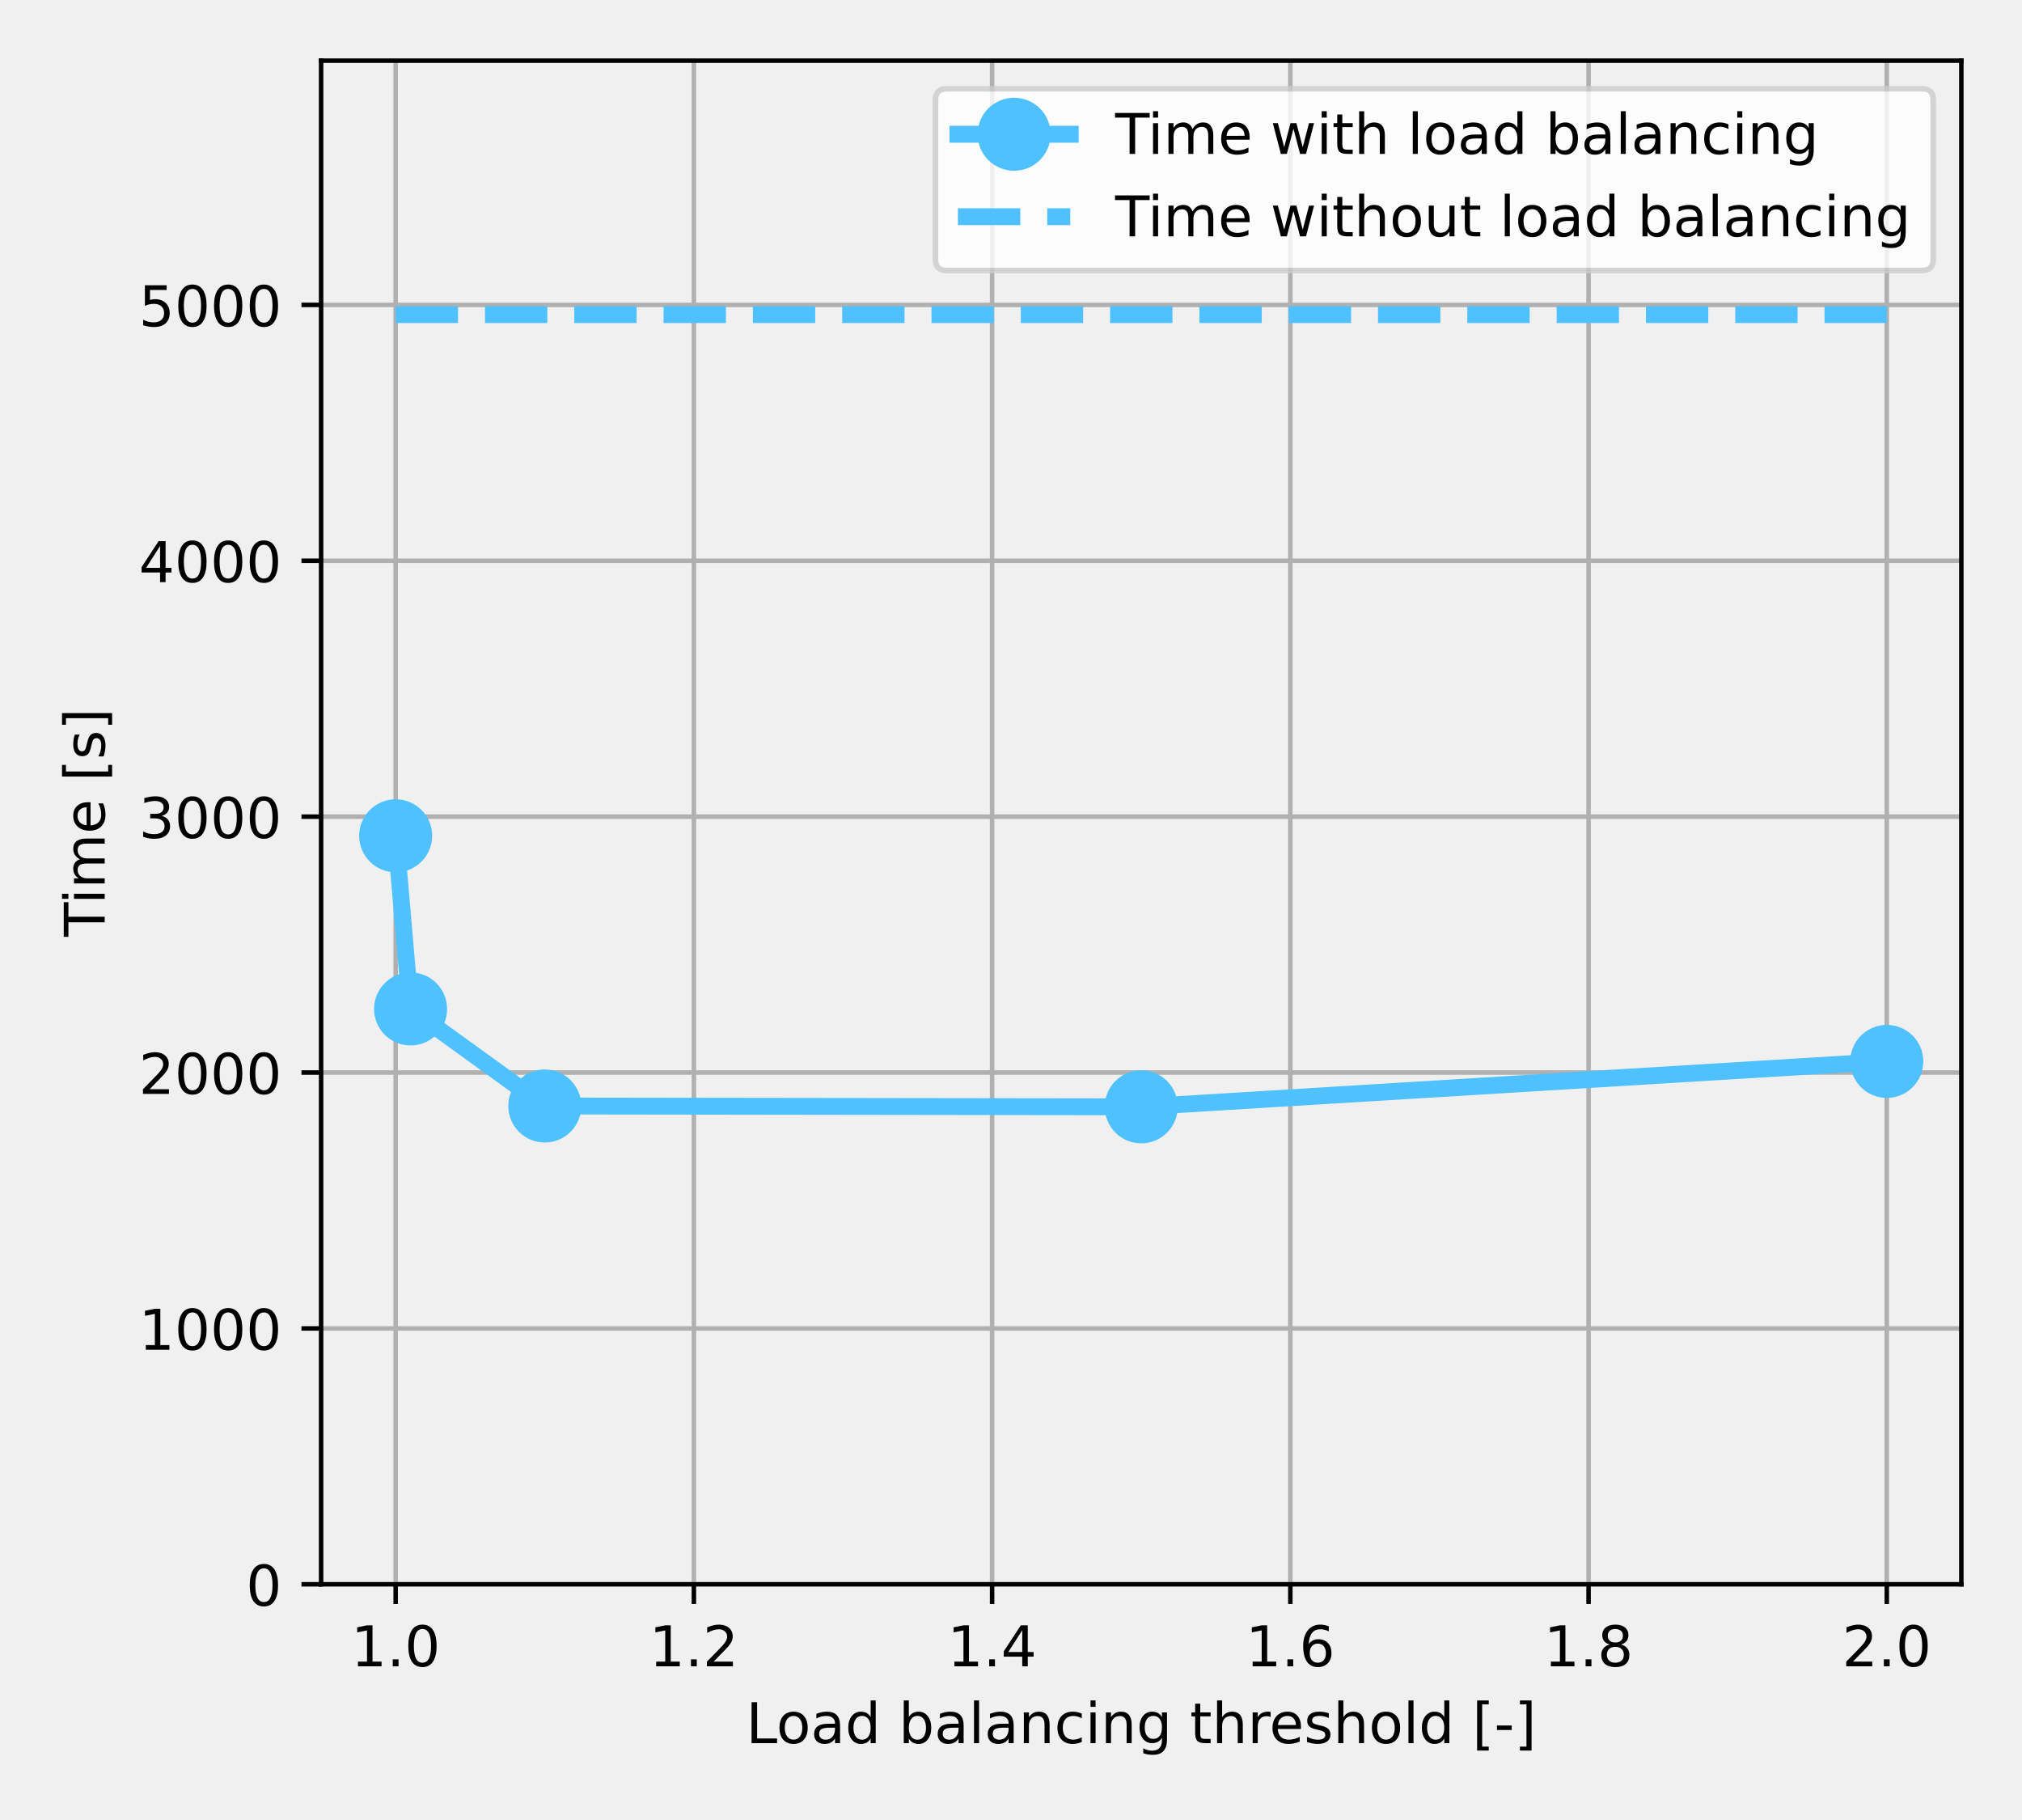
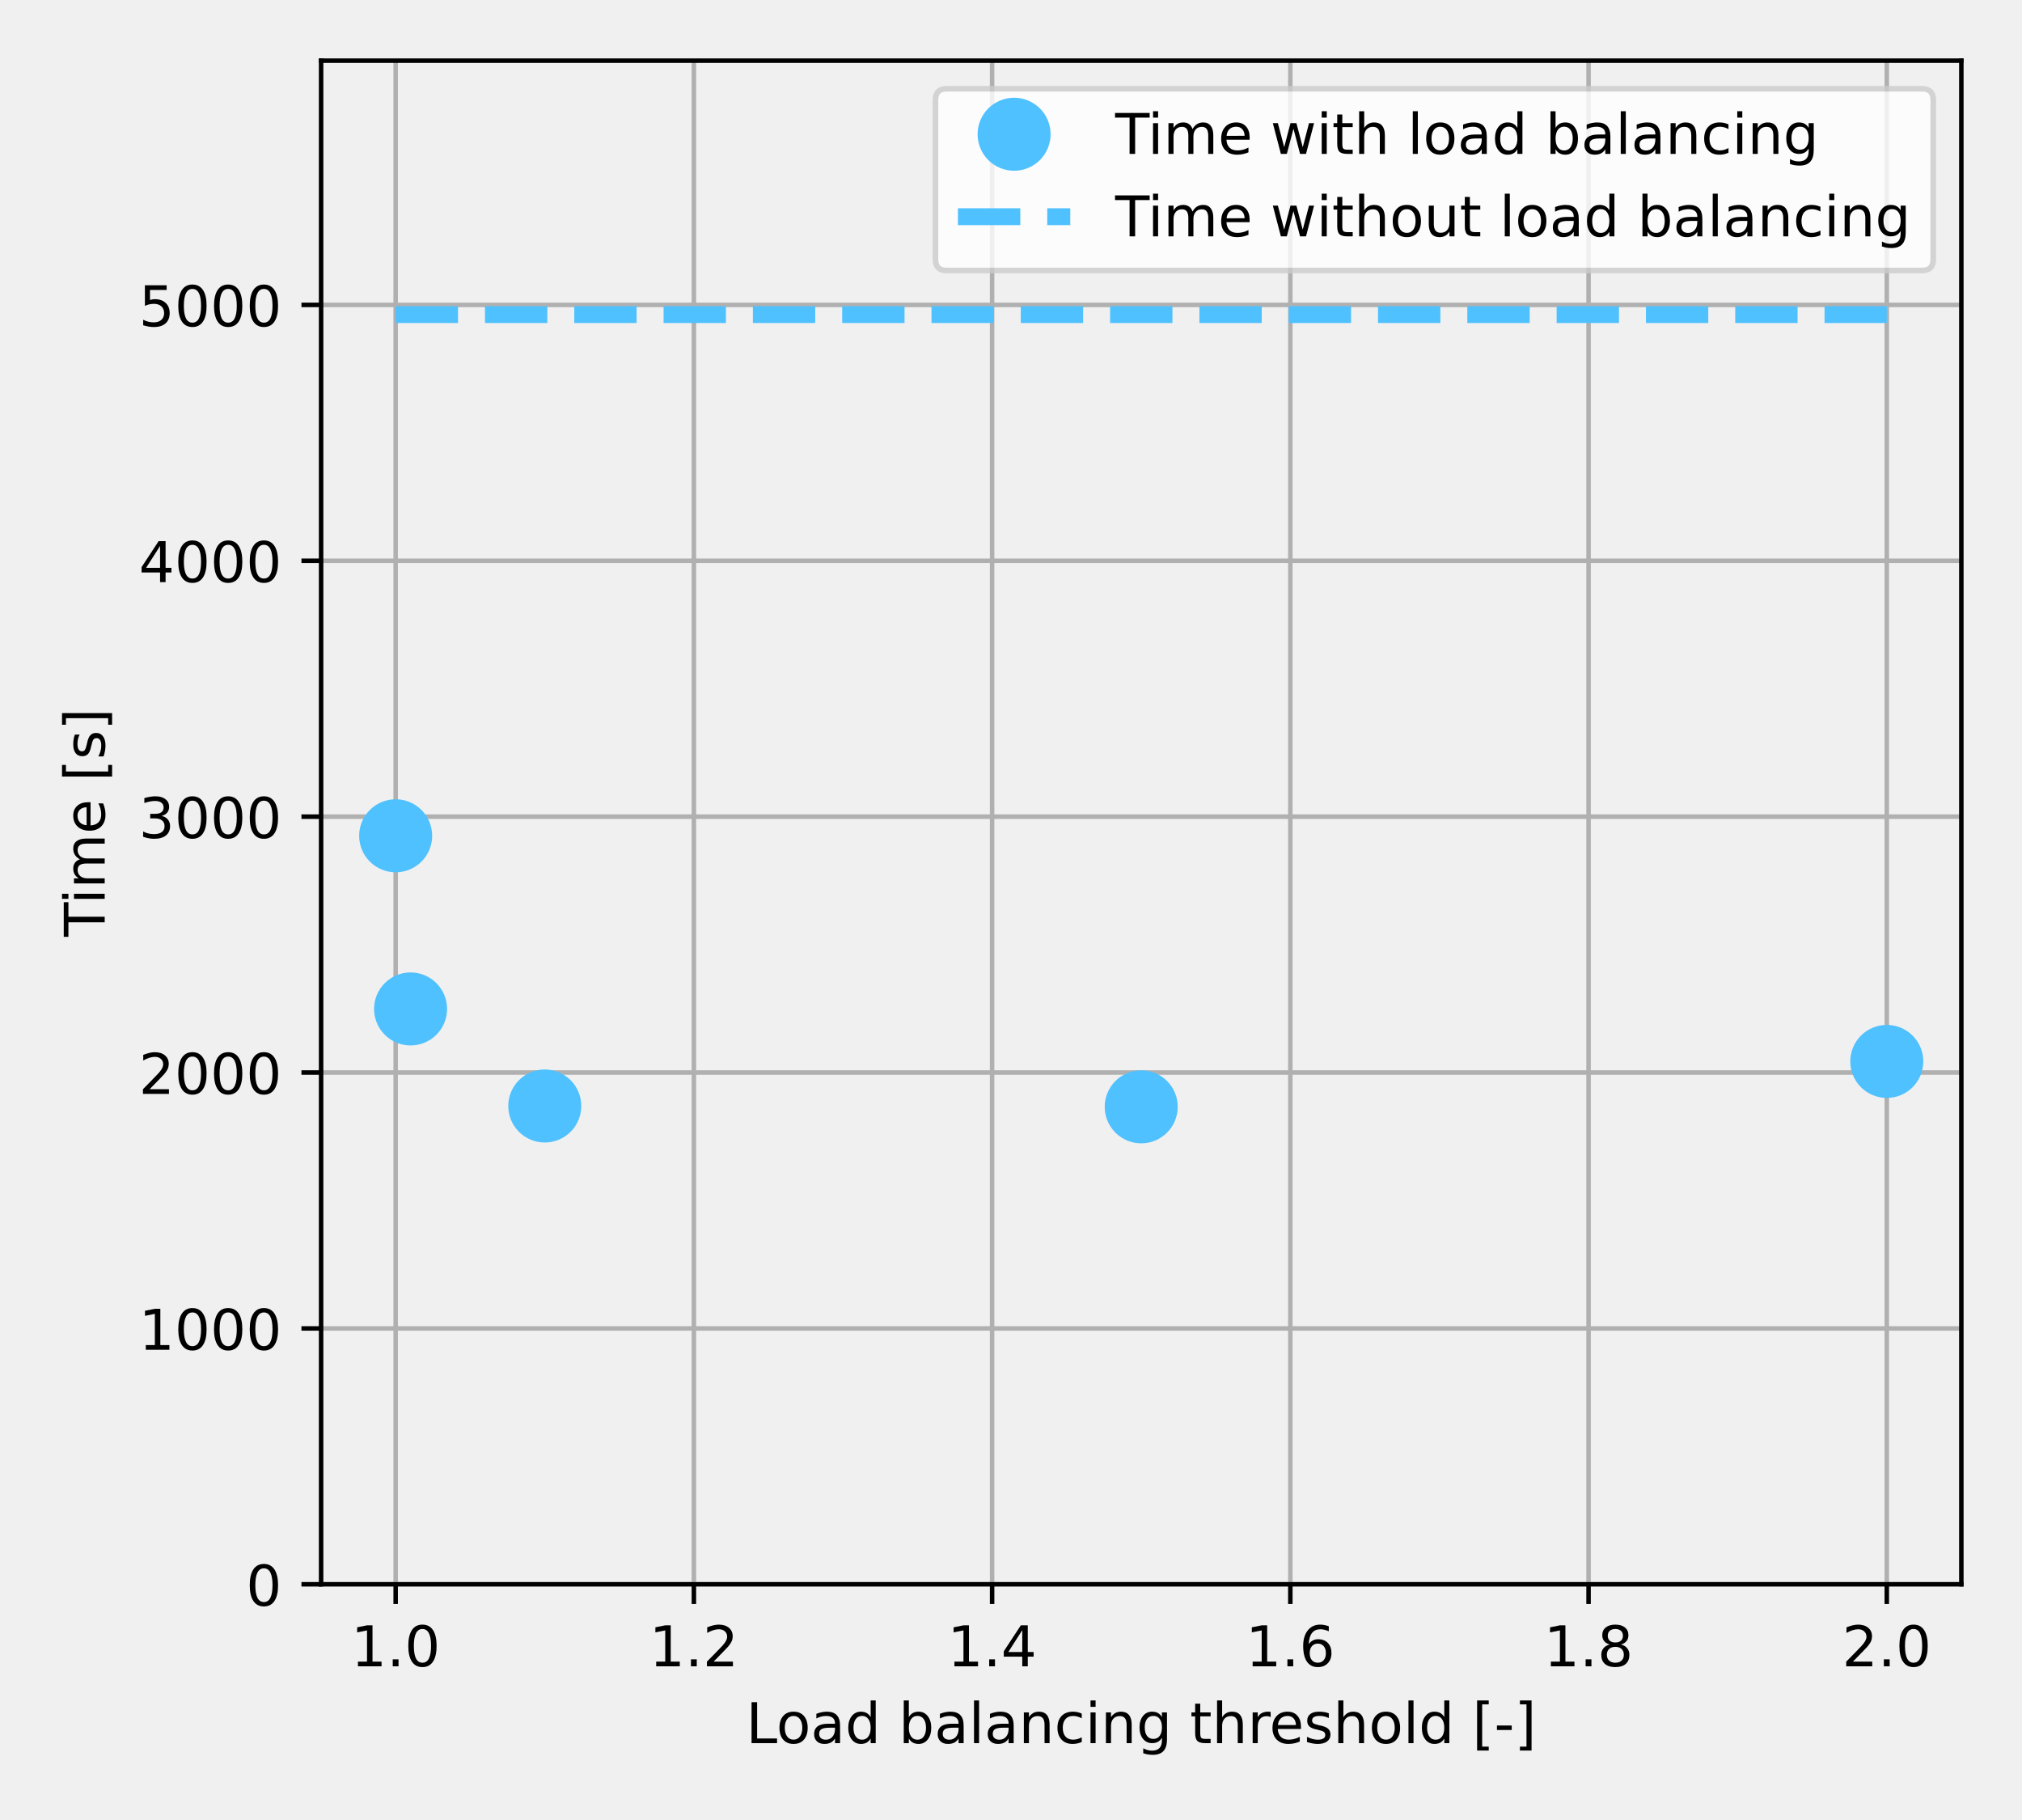
<svg xmlns="http://www.w3.org/2000/svg" xmlns:xlink="http://www.w3.org/1999/xlink" width="360pt" height="324pt" viewBox="0 0 360 324" version="1.1">
  <defs>
    <style type="text/css">*{stroke-linejoin: round; stroke-linecap: butt}</style>
  </defs>
  <g id="figure_1">
    <g id="patch_1">
      <path d="M 0 324  L 360 324  L 360 0  L 0 0  L 0 324  z " style="fill: none" />
    </g>
    <g id="axes_1">
      <g id="patch_2">
        <path d="M 57.17 282.04  L 349.2 282.04  L 349.2 10.8  L 57.17 10.8  L 57.17 282.04  z " style="fill: none" />
      </g>
      <g id="matplotlib.axis_1">
        <g id="xtick_1">
          <g id="line2d_1">
-             <path d="M 70.444 282.04  L 70.444 10.8  " clip-path="url(#p9d1192b0b4)" style="fill: none; stroke: #b0b0b0; stroke-width: 0.8; stroke-linecap: square" />
+             <path d="M 70.444 282.04  L 70.444 10.8  " clip-path="url(#pb255dc37ed)" style="fill: none; stroke: #b0b0b0; stroke-width: 0.8; stroke-linecap: square" />
          </g>
          <g id="line2d_2">
            <defs>
-               <path id="m888e5137b2" d="M 0 0  L 0 3.5  " style="stroke: #000000; stroke-width: 0.8" />
-             </defs>
-             <g>
-               <use xlink:href="#m888e5137b2" x="70.444" y="282.04" style="stroke: #000000; stroke-width: 0.8" />
+               <path id="m4455c876dc" d="M 0 0  L 0 3.5  " style="stroke: #000000; stroke-width: 0.8" />
+             </defs>
+             <g>
+               <use xlink:href="#m4455c876dc" x="70.444" y="282.04" style="stroke: #000000; stroke-width: 0.8" />
            </g>
          </g>
          <g id="text_1">
            <g transform="translate(62.49253 296.6384)scale(0.1 -0.1)">
              <defs>
                <path id="DejaVuSans-31" d="M 794 531  L 1825 531  L 1825 4091  L 703 3866  L 703 4441  L 1819 4666  L 2450 4666  L 2450 531  L 3481 531  L 3481 0  L 794 0  L 794 531  z " transform="scale(0.015625)" />
                <path id="DejaVuSans-2e" d="M 684 794  L 1344 794  L 1344 0  L 684 0  L 684 794  z " transform="scale(0.015625)" />
                <path id="DejaVuSans-30" d="M 2034 4250  Q 1547 4250 1301 3770  Q 1056 3291 1056 2328  Q 1056 1369 1301 889  Q 1547 409 2034 409  Q 2525 409 2770 889  Q 3016 1369 3016 2328  Q 3016 3291 2770 3770  Q 2525 4250 2034 4250  z M 2034 4750  Q 2819 4750 3233 4129  Q 3647 3509 3647 2328  Q 3647 1150 3233 529  Q 2819 -91 2034 -91  Q 1250 -91 836 529  Q 422 1150 422 2328  Q 422 3509 836 4129  Q 1250 4750 2034 4750  z " transform="scale(0.015625)" />
              </defs>
              <use xlink:href="#DejaVuSans-31" />
              <use xlink:href="#DejaVuSans-2e" x="63.623" />
              <use xlink:href="#DejaVuSans-30" x="95.41" />
            </g>
          </g>
        </g>
        <g id="xtick_2">
          <g id="line2d_3">
-             <path d="M 123.54 282.04  L 123.54 10.8  " clip-path="url(#p9d1192b0b4)" style="fill: none; stroke: #b0b0b0; stroke-width: 0.8; stroke-linecap: square" />
+             <path d="M 123.54 282.04  L 123.54 10.8  " clip-path="url(#pb255dc37ed)" style="fill: none; stroke: #b0b0b0; stroke-width: 0.8; stroke-linecap: square" />
          </g>
          <g id="line2d_4">
            <g>
-               <use xlink:href="#m888e5137b2" x="123.54" y="282.04" style="stroke: #000000; stroke-width: 0.8" />
+               <use xlink:href="#m4455c876dc" x="123.54" y="282.04" style="stroke: #000000; stroke-width: 0.8" />
            </g>
          </g>
          <g id="text_2">
            <g transform="translate(115.5889 296.6384)scale(0.1 -0.1)">
              <defs>
                <path id="DejaVuSans-32" d="M 1228 531  L 3431 531  L 3431 0  L 469 0  L 469 531  Q 828 903 1448 1529  Q 2069 2156 2228 2338  Q 2531 2678 2651 2914  Q 2772 3150 2772 3378  Q 2772 3750 2511 3984  Q 2250 4219 1831 4219  Q 1534 4219 1204 4116  Q 875 4013 500 3803  L 500 4441  Q 881 4594 1212 4672  Q 1544 4750 1819 4750  Q 2544 4750 2975 4387  Q 3406 4025 3406 3419  Q 3406 3131 3298 2873  Q 3191 2616 2906 2266  Q 2828 2175 2409 1742  Q 1991 1309 1228 531  z " transform="scale(0.015625)" />
              </defs>
              <use xlink:href="#DejaVuSans-31" />
              <use xlink:href="#DejaVuSans-2e" x="63.623" />
              <use xlink:href="#DejaVuSans-32" x="95.41" />
            </g>
          </g>
        </g>
        <g id="xtick_3">
          <g id="line2d_5">
-             <path d="M 176.637 282.04  L 176.637 10.8  " clip-path="url(#p9d1192b0b4)" style="fill: none; stroke: #b0b0b0; stroke-width: 0.8; stroke-linecap: square" />
+             <path d="M 176.637 282.04  L 176.637 10.8  " clip-path="url(#pb255dc37ed)" style="fill: none; stroke: #b0b0b0; stroke-width: 0.8; stroke-linecap: square" />
          </g>
          <g id="line2d_6">
            <g>
-               <use xlink:href="#m888e5137b2" x="176.637" y="282.04" style="stroke: #000000; stroke-width: 0.8" />
+               <use xlink:href="#m4455c876dc" x="176.637" y="282.04" style="stroke: #000000; stroke-width: 0.8" />
            </g>
          </g>
          <g id="text_3">
            <g transform="translate(168.6853 296.6384)scale(0.1 -0.1)">
              <defs>
                <path id="DejaVuSans-34" d="M 2419 4116  L 825 1625  L 2419 1625  L 2419 4116  z M 2253 4666  L 3047 4666  L 3047 1625  L 3713 1625  L 3713 1100  L 3047 1100  L 3047 0  L 2419 0  L 2419 1100  L 313 1100  L 313 1709  L 2253 4666  z " transform="scale(0.015625)" />
              </defs>
              <use xlink:href="#DejaVuSans-31" />
              <use xlink:href="#DejaVuSans-2e" x="63.623" />
              <use xlink:href="#DejaVuSans-34" x="95.41" />
            </g>
          </g>
        </g>
        <g id="xtick_4">
          <g id="line2d_7">
-             <path d="M 229.733 282.04  L 229.733 10.8  " clip-path="url(#p9d1192b0b4)" style="fill: none; stroke: #b0b0b0; stroke-width: 0.8; stroke-linecap: square" />
+             <path d="M 229.733 282.04  L 229.733 10.8  " clip-path="url(#pb255dc37ed)" style="fill: none; stroke: #b0b0b0; stroke-width: 0.8; stroke-linecap: square" />
          </g>
          <g id="line2d_8">
            <g>
-               <use xlink:href="#m888e5137b2" x="229.733" y="282.04" style="stroke: #000000; stroke-width: 0.8" />
+               <use xlink:href="#m4455c876dc" x="229.733" y="282.04" style="stroke: #000000; stroke-width: 0.8" />
            </g>
          </g>
          <g id="text_4">
            <g transform="translate(221.7816 296.6384)scale(0.1 -0.1)">
              <defs>
                <path id="DejaVuSans-36" d="M 2113 2584  Q 1688 2584 1439 2293  Q 1191 2003 1191 1497  Q 1191 994 1439 701  Q 1688 409 2113 409  Q 2538 409 2786 701  Q 3034 994 3034 1497  Q 3034 2003 2786 2293  Q 2538 2584 2113 2584  z M 3366 4563  L 3366 3988  Q 3128 4100 2886 4159  Q 2644 4219 2406 4219  Q 1781 4219 1451 3797  Q 1122 3375 1075 2522  Q 1259 2794 1537 2939  Q 1816 3084 2150 3084  Q 2853 3084 3261 2657  Q 3669 2231 3669 1497  Q 3669 778 3244 343  Q 2819 -91 2113 -91  Q 1303 -91 875 529  Q 447 1150 447 2328  Q 447 3434 972 4092  Q 1497 4750 2381 4750  Q 2619 4750 2861 4703  Q 3103 4656 3366 4563  z " transform="scale(0.015625)" />
              </defs>
              <use xlink:href="#DejaVuSans-31" />
              <use xlink:href="#DejaVuSans-2e" x="63.623" />
              <use xlink:href="#DejaVuSans-36" x="95.41" />
            </g>
          </g>
        </g>
        <g id="xtick_5">
          <g id="line2d_9">
-             <path d="M 282.83 282.04  L 282.83 10.8  " clip-path="url(#p9d1192b0b4)" style="fill: none; stroke: #b0b0b0; stroke-width: 0.8; stroke-linecap: square" />
+             <path d="M 282.83 282.04  L 282.83 10.8  " clip-path="url(#pb255dc37ed)" style="fill: none; stroke: #b0b0b0; stroke-width: 0.8; stroke-linecap: square" />
          </g>
          <g id="line2d_10">
            <g>
-               <use xlink:href="#m888e5137b2" x="282.83" y="282.04" style="stroke: #000000; stroke-width: 0.8" />
+               <use xlink:href="#m4455c876dc" x="282.83" y="282.04" style="stroke: #000000; stroke-width: 0.8" />
            </g>
          </g>
          <g id="text_5">
            <g transform="translate(274.878 296.6384)scale(0.1 -0.1)">
              <defs>
                <path id="DejaVuSans-38" d="M 2034 2216  Q 1584 2216 1326 1975  Q 1069 1734 1069 1313  Q 1069 891 1326 650  Q 1584 409 2034 409  Q 2484 409 2743 651  Q 3003 894 3003 1313  Q 3003 1734 2745 1975  Q 2488 2216 2034 2216  z M 1403 2484  Q 997 2584 770 2862  Q 544 3141 544 3541  Q 544 4100 942 4425  Q 1341 4750 2034 4750  Q 2731 4750 3128 4425  Q 3525 4100 3525 3541  Q 3525 3141 3298 2862  Q 3072 2584 2669 2484  Q 3125 2378 3379 2068  Q 3634 1759 3634 1313  Q 3634 634 3220 271  Q 2806 -91 2034 -91  Q 1263 -91 848 271  Q 434 634 434 1313  Q 434 1759 690 2068  Q 947 2378 1403 2484  z M 1172 3481  Q 1172 3119 1398 2916  Q 1625 2713 2034 2713  Q 2441 2713 2670 2916  Q 2900 3119 2900 3481  Q 2900 3844 2670 4047  Q 2441 4250 2034 4250  Q 1625 4250 1398 4047  Q 1172 3844 1172 3481  z " transform="scale(0.015625)" />
              </defs>
              <use xlink:href="#DejaVuSans-31" />
              <use xlink:href="#DejaVuSans-2e" x="63.623" />
              <use xlink:href="#DejaVuSans-38" x="95.41" />
            </g>
          </g>
        </g>
        <g id="xtick_6">
          <g id="line2d_11">
-             <path d="M 335.926 282.04  L 335.926 10.8  " clip-path="url(#p9d1192b0b4)" style="fill: none; stroke: #b0b0b0; stroke-width: 0.8; stroke-linecap: square" />
+             <path d="M 335.926 282.04  L 335.926 10.8  " clip-path="url(#pb255dc37ed)" style="fill: none; stroke: #b0b0b0; stroke-width: 0.8; stroke-linecap: square" />
          </g>
          <g id="line2d_12">
            <g>
-               <use xlink:href="#m888e5137b2" x="335.926" y="282.04" style="stroke: #000000; stroke-width: 0.8" />
+               <use xlink:href="#m4455c876dc" x="335.926" y="282.04" style="stroke: #000000; stroke-width: 0.8" />
            </g>
          </g>
          <g id="text_6">
            <g transform="translate(327.9743 296.6384)scale(0.1 -0.1)">
              <use xlink:href="#DejaVuSans-32" />
              <use xlink:href="#DejaVuSans-2e" x="63.623" />
              <use xlink:href="#DejaVuSans-30" x="95.41" />
            </g>
          </g>
        </g>
        <g id="text_7">
          <g transform="translate(132.8303 310.3166)scale(0.1 -0.1)">
            <defs>
              <path id="DejaVuSans-4c" d="M 628 4666  L 1259 4666  L 1259 531  L 3531 531  L 3531 0  L 628 0  L 628 4666  z " transform="scale(0.015625)" />
              <path id="DejaVuSans-6f" d="M 1959 3097  Q 1497 3097 1228 2736  Q 959 2375 959 1747  Q 959 1119 1226 758  Q 1494 397 1959 397  Q 2419 397 2687 759  Q 2956 1122 2956 1747  Q 2956 2369 2687 2733  Q 2419 3097 1959 3097  z M 1959 3584  Q 2709 3584 3137 3096  Q 3566 2609 3566 1747  Q 3566 888 3137 398  Q 2709 -91 1959 -91  Q 1206 -91 779 398  Q 353 888 353 1747  Q 353 2609 779 3096  Q 1206 3584 1959 3584  z " transform="scale(0.015625)" />
              <path id="DejaVuSans-61" d="M 2194 1759  Q 1497 1759 1228 1600  Q 959 1441 959 1056  Q 959 750 1161 570  Q 1363 391 1709 391  Q 2188 391 2477 730  Q 2766 1069 2766 1631  L 2766 1759  L 2194 1759  z M 3341 1997  L 3341 0  L 2766 0  L 2766 531  Q 2569 213 2275 61  Q 1981 -91 1556 -91  Q 1019 -91 701 211  Q 384 513 384 1019  Q 384 1609 779 1909  Q 1175 2209 1959 2209  L 2766 2209  L 2766 2266  Q 2766 2663 2505 2880  Q 2244 3097 1772 3097  Q 1472 3097 1187 3025  Q 903 2953 641 2809  L 641 3341  Q 956 3463 1253 3523  Q 1550 3584 1831 3584  Q 2591 3584 2966 3190  Q 3341 2797 3341 1997  z " transform="scale(0.015625)" />
              <path id="DejaVuSans-64" d="M 2906 2969  L 2906 4863  L 3481 4863  L 3481 0  L 2906 0  L 2906 525  Q 2725 213 2448 61  Q 2172 -91 1784 -91  Q 1150 -91 751 415  Q 353 922 353 1747  Q 353 2572 751 3078  Q 1150 3584 1784 3584  Q 2172 3584 2448 3432  Q 2725 3281 2906 2969  z M 947 1747  Q 947 1113 1208 752  Q 1469 391 1925 391  Q 2381 391 2643 752  Q 2906 1113 2906 1747  Q 2906 2381 2643 2742  Q 2381 3103 1925 3103  Q 1469 3103 1208 2742  Q 947 2381 947 1747  z " transform="scale(0.015625)" />
              <path id="DejaVuSans-20" transform="scale(0.015625)" />
              <path id="DejaVuSans-62" d="M 3116 1747  Q 3116 2381 2855 2742  Q 2594 3103 2138 3103  Q 1681 3103 1420 2742  Q 1159 2381 1159 1747  Q 1159 1113 1420 752  Q 1681 391 2138 391  Q 2594 391 2855 752  Q 3116 1113 3116 1747  z M 1159 2969  Q 1341 3281 1617 3432  Q 1894 3584 2278 3584  Q 2916 3584 3314 3078  Q 3713 2572 3713 1747  Q 3713 922 3314 415  Q 2916 -91 2278 -91  Q 1894 -91 1617 61  Q 1341 213 1159 525  L 1159 0  L 581 0  L 581 4863  L 1159 4863  L 1159 2969  z " transform="scale(0.015625)" />
              <path id="DejaVuSans-6c" d="M 603 4863  L 1178 4863  L 1178 0  L 603 0  L 603 4863  z " transform="scale(0.015625)" />
              <path id="DejaVuSans-6e" d="M 3513 2113  L 3513 0  L 2938 0  L 2938 2094  Q 2938 2591 2744 2837  Q 2550 3084 2163 3084  Q 1697 3084 1428 2787  Q 1159 2491 1159 1978  L 1159 0  L 581 0  L 581 3500  L 1159 3500  L 1159 2956  Q 1366 3272 1645 3428  Q 1925 3584 2291 3584  Q 2894 3584 3203 3211  Q 3513 2838 3513 2113  z " transform="scale(0.015625)" />
              <path id="DejaVuSans-63" d="M 3122 3366  L 3122 2828  Q 2878 2963 2633 3030  Q 2388 3097 2138 3097  Q 1578 3097 1268 2742  Q 959 2388 959 1747  Q 959 1106 1268 751  Q 1578 397 2138 397  Q 2388 397 2633 464  Q 2878 531 3122 666  L 3122 134  Q 2881 22 2623 -34  Q 2366 -91 2075 -91  Q 1284 -91 818 406  Q 353 903 353 1747  Q 353 2603 823 3093  Q 1294 3584 2113 3584  Q 2378 3584 2631 3529  Q 2884 3475 3122 3366  z " transform="scale(0.015625)" />
              <path id="DejaVuSans-69" d="M 603 3500  L 1178 3500  L 1178 0  L 603 0  L 603 3500  z M 603 4863  L 1178 4863  L 1178 4134  L 603 4134  L 603 4863  z " transform="scale(0.015625)" />
              <path id="DejaVuSans-67" d="M 2906 1791  Q 2906 2416 2648 2759  Q 2391 3103 1925 3103  Q 1463 3103 1205 2759  Q 947 2416 947 1791  Q 947 1169 1205 825  Q 1463 481 1925 481  Q 2391 481 2648 825  Q 2906 1169 2906 1791  z M 3481 434  Q 3481 -459 3084 -895  Q 2688 -1331 1869 -1331  Q 1566 -1331 1297 -1286  Q 1028 -1241 775 -1147  L 775 -588  Q 1028 -725 1275 -790  Q 1522 -856 1778 -856  Q 2344 -856 2625 -561  Q 2906 -266 2906 331  L 2906 616  Q 2728 306 2450 153  Q 2172 0 1784 0  Q 1141 0 747 490  Q 353 981 353 1791  Q 353 2603 747 3093  Q 1141 3584 1784 3584  Q 2172 3584 2450 3431  Q 2728 3278 2906 2969  L 2906 3500  L 3481 3500  L 3481 434  z " transform="scale(0.015625)" />
              <path id="DejaVuSans-74" d="M 1172 4494  L 1172 3500  L 2356 3500  L 2356 3053  L 1172 3053  L 1172 1153  Q 1172 725 1289 603  Q 1406 481 1766 481  L 2356 481  L 2356 0  L 1766 0  Q 1100 0 847 248  Q 594 497 594 1153  L 594 3053  L 172 3053  L 172 3500  L 594 3500  L 594 4494  L 1172 4494  z " transform="scale(0.015625)" />
              <path id="DejaVuSans-68" d="M 3513 2113  L 3513 0  L 2938 0  L 2938 2094  Q 2938 2591 2744 2837  Q 2550 3084 2163 3084  Q 1697 3084 1428 2787  Q 1159 2491 1159 1978  L 1159 0  L 581 0  L 581 4863  L 1159 4863  L 1159 2956  Q 1366 3272 1645 3428  Q 1925 3584 2291 3584  Q 2894 3584 3203 3211  Q 3513 2838 3513 2113  z " transform="scale(0.015625)" />
              <path id="DejaVuSans-72" d="M 2631 2963  Q 2534 3019 2420 3045  Q 2306 3072 2169 3072  Q 1681 3072 1420 2755  Q 1159 2438 1159 1844  L 1159 0  L 581 0  L 581 3500  L 1159 3500  L 1159 2956  Q 1341 3275 1631 3429  Q 1922 3584 2338 3584  Q 2397 3584 2469 3576  Q 2541 3569 2628 3553  L 2631 2963  z " transform="scale(0.015625)" />
              <path id="DejaVuSans-65" d="M 3597 1894  L 3597 1613  L 953 1613  Q 991 1019 1311 708  Q 1631 397 2203 397  Q 2534 397 2845 478  Q 3156 559 3463 722  L 3463 178  Q 3153 47 2828 -22  Q 2503 -91 2169 -91  Q 1331 -91 842 396  Q 353 884 353 1716  Q 353 2575 817 3079  Q 1281 3584 2069 3584  Q 2775 3584 3186 3129  Q 3597 2675 3597 1894  z M 3022 2063  Q 3016 2534 2758 2815  Q 2500 3097 2075 3097  Q 1594 3097 1305 2825  Q 1016 2553 972 2059  L 3022 2063  z " transform="scale(0.015625)" />
              <path id="DejaVuSans-73" d="M 2834 3397  L 2834 2853  Q 2591 2978 2328 3040  Q 2066 3103 1784 3103  Q 1356 3103 1142 2972  Q 928 2841 928 2578  Q 928 2378 1081 2264  Q 1234 2150 1697 2047  L 1894 2003  Q 2506 1872 2764 1633  Q 3022 1394 3022 966  Q 3022 478 2636 193  Q 2250 -91 1575 -91  Q 1294 -91 989 -36  Q 684 19 347 128  L 347 722  Q 666 556 975 473  Q 1284 391 1588 391  Q 1994 391 2212 530  Q 2431 669 2431 922  Q 2431 1156 2273 1281  Q 2116 1406 1581 1522  L 1381 1569  Q 847 1681 609 1914  Q 372 2147 372 2553  Q 372 3047 722 3315  Q 1072 3584 1716 3584  Q 2034 3584 2315 3537  Q 2597 3491 2834 3397  z " transform="scale(0.015625)" />
              <path id="DejaVuSans-5b" d="M 550 4863  L 1875 4863  L 1875 4416  L 1125 4416  L 1125 -397  L 1875 -397  L 1875 -844  L 550 -844  L 550 4863  z " transform="scale(0.015625)" />
              <path id="DejaVuSans-2d" d="M 313 2009  L 1997 2009  L 1997 1497  L 313 1497  L 313 2009  z " transform="scale(0.015625)" />
              <path id="DejaVuSans-5d" d="M 1947 4863  L 1947 -844  L 622 -844  L 622 -397  L 1369 -397  L 1369 4416  L 622 4416  L 622 4863  L 1947 4863  z " transform="scale(0.015625)" />
            </defs>
            <use xlink:href="#DejaVuSans-4c" />
            <use xlink:href="#DejaVuSans-6f" x="53.963" />
            <use xlink:href="#DejaVuSans-61" x="115.145" />
            <use xlink:href="#DejaVuSans-64" x="176.424" />
            <use xlink:href="#DejaVuSans-20" x="239.9" />
            <use xlink:href="#DejaVuSans-62" x="271.688" />
            <use xlink:href="#DejaVuSans-61" x="335.164" />
            <use xlink:href="#DejaVuSans-6c" x="396.443" />
            <use xlink:href="#DejaVuSans-61" x="424.227" />
            <use xlink:href="#DejaVuSans-6e" x="485.506" />
            <use xlink:href="#DejaVuSans-63" x="548.885" />
            <use xlink:href="#DejaVuSans-69" x="603.865" />
            <use xlink:href="#DejaVuSans-6e" x="631.648" />
            <use xlink:href="#DejaVuSans-67" x="695.027" />
            <use xlink:href="#DejaVuSans-20" x="758.504" />
            <use xlink:href="#DejaVuSans-74" x="790.291" />
            <use xlink:href="#DejaVuSans-68" x="829.5" />
            <use xlink:href="#DejaVuSans-72" x="892.879" />
            <use xlink:href="#DejaVuSans-65" x="931.742" />
            <use xlink:href="#DejaVuSans-73" x="993.266" />
            <use xlink:href="#DejaVuSans-68" x="1045.365" />
            <use xlink:href="#DejaVuSans-6f" x="1108.744" />
            <use xlink:href="#DejaVuSans-6c" x="1169.926" />
            <use xlink:href="#DejaVuSans-64" x="1197.709" />
            <use xlink:href="#DejaVuSans-20" x="1261.186" />
            <use xlink:href="#DejaVuSans-5b" x="1292.973" />
            <use xlink:href="#DejaVuSans-2d" x="1331.986" />
            <use xlink:href="#DejaVuSans-5d" x="1368.07" />
          </g>
        </g>
      </g>
      <g id="matplotlib.axis_2">
        <g id="ytick_1">
          <g id="line2d_13">
-             <path d="M 57.17 282.04  L 349.2 282.04  " clip-path="url(#p9d1192b0b4)" style="fill: none; stroke: #b0b0b0; stroke-width: 0.8; stroke-linecap: square" />
+             <path d="M 57.17 282.04  L 349.2 282.04  " clip-path="url(#pb255dc37ed)" style="fill: none; stroke: #b0b0b0; stroke-width: 0.8; stroke-linecap: square" />
          </g>
          <g id="line2d_14">
            <defs>
-               <path id="m52c591f74a" d="M 0 0  L -3.5 0  " style="stroke: #000000; stroke-width: 0.8" />
-             </defs>
-             <g>
-               <use xlink:href="#m52c591f74a" x="57.17" y="282.04" style="stroke: #000000; stroke-width: 0.8" />
+               <path id="mb0f97019d5" d="M 0 0  L -3.5 0  " style="stroke: #000000; stroke-width: 0.8" />
+             </defs>
+             <g>
+               <use xlink:href="#mb0f97019d5" x="57.17" y="282.04" style="stroke: #000000; stroke-width: 0.8" />
            </g>
          </g>
          <g id="text_8">
            <g transform="translate(43.8075 285.8392)scale(0.1 -0.1)">
              <use xlink:href="#DejaVuSans-30" />
            </g>
          </g>
        </g>
        <g id="ytick_2">
          <g id="line2d_15">
-             <path d="M 57.17 236.488  L 349.2 236.488  " clip-path="url(#p9d1192b0b4)" style="fill: none; stroke: #b0b0b0; stroke-width: 0.8; stroke-linecap: square" />
+             <path d="M 57.17 236.488  L 349.2 236.488  " clip-path="url(#pb255dc37ed)" style="fill: none; stroke: #b0b0b0; stroke-width: 0.8; stroke-linecap: square" />
          </g>
          <g id="line2d_16">
            <g>
-               <use xlink:href="#m52c591f74a" x="57.17" y="236.488" style="stroke: #000000; stroke-width: 0.8" />
+               <use xlink:href="#mb0f97019d5" x="57.17" y="236.488" style="stroke: #000000; stroke-width: 0.8" />
            </g>
          </g>
          <g id="text_9">
            <g transform="translate(24.72 240.2869)scale(0.1 -0.1)">
              <use xlink:href="#DejaVuSans-31" />
              <use xlink:href="#DejaVuSans-30" x="63.623" />
              <use xlink:href="#DejaVuSans-30" x="127.246" />
              <use xlink:href="#DejaVuSans-30" x="190.869" />
            </g>
          </g>
        </g>
        <g id="ytick_3">
          <g id="line2d_17">
-             <path d="M 57.17 190.935  L 349.2 190.935  " clip-path="url(#p9d1192b0b4)" style="fill: none; stroke: #b0b0b0; stroke-width: 0.8; stroke-linecap: square" />
+             <path d="M 57.17 190.935  L 349.2 190.935  " clip-path="url(#pb255dc37ed)" style="fill: none; stroke: #b0b0b0; stroke-width: 0.8; stroke-linecap: square" />
          </g>
          <g id="line2d_18">
            <g>
-               <use xlink:href="#m52c591f74a" x="57.17" y="190.935" style="stroke: #000000; stroke-width: 0.8" />
+               <use xlink:href="#mb0f97019d5" x="57.17" y="190.935" style="stroke: #000000; stroke-width: 0.8" />
            </g>
          </g>
          <g id="text_10">
            <g transform="translate(24.72 194.7346)scale(0.1 -0.1)">
              <use xlink:href="#DejaVuSans-32" />
              <use xlink:href="#DejaVuSans-30" x="63.623" />
              <use xlink:href="#DejaVuSans-30" x="127.246" />
              <use xlink:href="#DejaVuSans-30" x="190.869" />
            </g>
          </g>
        </g>
        <g id="ytick_4">
          <g id="line2d_19">
-             <path d="M 57.17 145.383  L 349.2 145.383  " clip-path="url(#p9d1192b0b4)" style="fill: none; stroke: #b0b0b0; stroke-width: 0.8; stroke-linecap: square" />
+             <path d="M 57.17 145.383  L 349.2 145.383  " clip-path="url(#pb255dc37ed)" style="fill: none; stroke: #b0b0b0; stroke-width: 0.8; stroke-linecap: square" />
          </g>
          <g id="line2d_20">
            <g>
-               <use xlink:href="#m52c591f74a" x="57.17" y="145.383" style="stroke: #000000; stroke-width: 0.8" />
+               <use xlink:href="#mb0f97019d5" x="57.17" y="145.383" style="stroke: #000000; stroke-width: 0.8" />
            </g>
          </g>
          <g id="text_11">
            <g transform="translate(24.72 149.1823)scale(0.1 -0.1)">
              <defs>
                <path id="DejaVuSans-33" d="M 2597 2516  Q 3050 2419 3304 2112  Q 3559 1806 3559 1356  Q 3559 666 3084 287  Q 2609 -91 1734 -91  Q 1441 -91 1130 -33  Q 819 25 488 141  L 488 750  Q 750 597 1062 519  Q 1375 441 1716 441  Q 2309 441 2620 675  Q 2931 909 2931 1356  Q 2931 1769 2642 2001  Q 2353 2234 1838 2234  L 1294 2234  L 1294 2753  L 1863 2753  Q 2328 2753 2575 2939  Q 2822 3125 2822 3475  Q 2822 3834 2567 4026  Q 2313 4219 1838 4219  Q 1578 4219 1281 4162  Q 984 4106 628 3988  L 628 4550  Q 988 4650 1302 4700  Q 1616 4750 1894 4750  Q 2613 4750 3031 4423  Q 3450 4097 3450 3541  Q 3450 3153 3228 2886  Q 3006 2619 2597 2516  z " transform="scale(0.015625)" />
              </defs>
              <use xlink:href="#DejaVuSans-33" />
              <use xlink:href="#DejaVuSans-30" x="63.623" />
              <use xlink:href="#DejaVuSans-30" x="127.246" />
              <use xlink:href="#DejaVuSans-30" x="190.869" />
            </g>
          </g>
        </g>
        <g id="ytick_5">
          <g id="line2d_21">
-             <path d="M 57.17 99.831  L 349.2 99.831  " clip-path="url(#p9d1192b0b4)" style="fill: none; stroke: #b0b0b0; stroke-width: 0.8; stroke-linecap: square" />
+             <path d="M 57.17 99.831  L 349.2 99.831  " clip-path="url(#pb255dc37ed)" style="fill: none; stroke: #b0b0b0; stroke-width: 0.8; stroke-linecap: square" />
          </g>
          <g id="line2d_22">
            <g>
-               <use xlink:href="#m52c591f74a" x="57.17" y="99.831" style="stroke: #000000; stroke-width: 0.8" />
+               <use xlink:href="#mb0f97019d5" x="57.17" y="99.831" style="stroke: #000000; stroke-width: 0.8" />
            </g>
          </g>
          <g id="text_12">
            <g transform="translate(24.72 103.6299)scale(0.1 -0.1)">
              <use xlink:href="#DejaVuSans-34" />
              <use xlink:href="#DejaVuSans-30" x="63.623" />
              <use xlink:href="#DejaVuSans-30" x="127.246" />
              <use xlink:href="#DejaVuSans-30" x="190.869" />
            </g>
          </g>
        </g>
        <g id="ytick_6">
          <g id="line2d_23">
-             <path d="M 57.17 54.278  L 349.2 54.278  " clip-path="url(#p9d1192b0b4)" style="fill: none; stroke: #b0b0b0; stroke-width: 0.8; stroke-linecap: square" />
+             <path d="M 57.17 54.278  L 349.2 54.278  " clip-path="url(#pb255dc37ed)" style="fill: none; stroke: #b0b0b0; stroke-width: 0.8; stroke-linecap: square" />
          </g>
          <g id="line2d_24">
            <g>
-               <use xlink:href="#m52c591f74a" x="57.17" y="54.278" style="stroke: #000000; stroke-width: 0.8" />
+               <use xlink:href="#mb0f97019d5" x="57.17" y="54.278" style="stroke: #000000; stroke-width: 0.8" />
            </g>
          </g>
          <g id="text_13">
            <g transform="translate(24.72 58.07763)scale(0.1 -0.1)">
              <defs>
                <path id="DejaVuSans-35" d="M 691 4666  L 3169 4666  L 3169 4134  L 1269 4134  L 1269 2991  Q 1406 3038 1543 3061  Q 1681 3084 1819 3084  Q 2600 3084 3056 2656  Q 3513 2228 3513 1497  Q 3513 744 3044 326  Q 2575 -91 1722 -91  Q 1428 -91 1123 -41  Q 819 9 494 109  L 494 744  Q 775 591 1075 516  Q 1375 441 1709 441  Q 2250 441 2565 725  Q 2881 1009 2881 1497  Q 2881 1984 2565 2268  Q 2250 2553 1709 2553  Q 1456 2553 1204 2497  Q 953 2441 691 2322  L 691 4666  z " transform="scale(0.015625)" />
              </defs>
              <use xlink:href="#DejaVuSans-35" />
              <use xlink:href="#DejaVuSans-30" x="63.623" />
              <use xlink:href="#DejaVuSans-30" x="127.246" />
              <use xlink:href="#DejaVuSans-30" x="190.869" />
            </g>
          </g>
        </g>
        <g id="text_14">
          <g transform="translate(18.64031 166.7489)rotate(-90)scale(0.1 -0.1)">
            <defs>
              <path id="DejaVuSans-54" d="M -19 4666  L 3928 4666  L 3928 4134  L 2272 4134  L 2272 0  L 1638 0  L 1638 4134  L -19 4134  L -19 4666  z " transform="scale(0.015625)" />
              <path id="DejaVuSans-6d" d="M 3328 2828  Q 3544 3216 3844 3400  Q 4144 3584 4550 3584  Q 5097 3584 5394 3201  Q 5691 2819 5691 2113  L 5691 0  L 5113 0  L 5113 2094  Q 5113 2597 4934 2840  Q 4756 3084 4391 3084  Q 3944 3084 3684 2787  Q 3425 2491 3425 1978  L 3425 0  L 2847 0  L 2847 2094  Q 2847 2600 2669 2842  Q 2491 3084 2119 3084  Q 1678 3084 1418 2786  Q 1159 2488 1159 1978  L 1159 0  L 581 0  L 581 3500  L 1159 3500  L 1159 2956  Q 1356 3278 1631 3431  Q 1906 3584 2284 3584  Q 2666 3584 2933 3390  Q 3200 3197 3328 2828  z " transform="scale(0.015625)" />
            </defs>
            <use xlink:href="#DejaVuSans-54" />
            <use xlink:href="#DejaVuSans-69" x="57.959" />
            <use xlink:href="#DejaVuSans-6d" x="85.742" />
            <use xlink:href="#DejaVuSans-65" x="183.154" />
            <use xlink:href="#DejaVuSans-20" x="244.678" />
            <use xlink:href="#DejaVuSans-5b" x="276.465" />
            <use xlink:href="#DejaVuSans-73" x="315.479" />
            <use xlink:href="#DejaVuSans-5d" x="367.578" />
          </g>
        </g>
      </g>
      <g id="line2d_25">
-         <path d="M 70.444 148.788  L 73.099 179.614  L 96.992 196.892  L 203.185 197.04  L 335.926 188.955  " clip-path="url(#p9d1192b0b4)" style="fill: none; stroke: #4fc1ff; stroke-width: 3; stroke-linecap: square" />
        <defs>
-           <path id="m1b3bebc0b8" d="M 0 6  C 1.591 6 3.117 5.368 4.243 4.243  C 5.368 3.117 6 1.591 6 0  C 6 -1.591 5.368 -3.117 4.243 -4.243  C 3.117 -5.368 1.591 -6 0 -6  C -1.591 -6 -3.117 -5.368 -4.243 -4.243  C -5.368 -3.117 -6 -1.591 -6 0  C -6 1.591 -5.368 3.117 -4.243 4.243  C -3.117 5.368 -1.591 6 0 6  z " style="stroke: #4fc1ff" />
+           <path id="ma700da284d" d="M 0 6  C 1.591 6 3.117 5.368 4.243 4.243  C 5.368 3.117 6 1.591 6 0  C 6 -1.591 5.368 -3.117 4.243 -4.243  C 3.117 -5.368 1.591 -6 0 -6  C -1.591 -6 -3.117 -5.368 -4.243 -4.243  C -5.368 -3.117 -6 -1.591 -6 0  C -6 1.591 -5.368 3.117 -4.243 4.243  C -3.117 5.368 -1.591 6 0 6  z " style="stroke: #4fc1ff" />
        </defs>
-         <g clip-path="url(#p9d1192b0b4)">
-           <use xlink:href="#m1b3bebc0b8" x="70.444" y="148.788" style="fill: #4fc1ff; stroke: #4fc1ff" />
-           <use xlink:href="#m1b3bebc0b8" x="73.099" y="179.614" style="fill: #4fc1ff; stroke: #4fc1ff" />
-           <use xlink:href="#m1b3bebc0b8" x="96.992" y="196.892" style="fill: #4fc1ff; stroke: #4fc1ff" />
-           <use xlink:href="#m1b3bebc0b8" x="203.185" y="197.04" style="fill: #4fc1ff; stroke: #4fc1ff" />
-           <use xlink:href="#m1b3bebc0b8" x="335.926" y="188.955" style="fill: #4fc1ff; stroke: #4fc1ff" />
+         <g clip-path="url(#pb255dc37ed)">
+           <use xlink:href="#ma700da284d" x="70.444" y="148.788" style="fill: #4fc1ff; stroke: #4fc1ff" />
+           <use xlink:href="#ma700da284d" x="73.099" y="179.614" style="fill: #4fc1ff; stroke: #4fc1ff" />
+           <use xlink:href="#ma700da284d" x="96.992" y="196.892" style="fill: #4fc1ff; stroke: #4fc1ff" />
+           <use xlink:href="#ma700da284d" x="203.185" y="197.04" style="fill: #4fc1ff; stroke: #4fc1ff" />
+           <use xlink:href="#ma700da284d" x="335.926" y="188.955" style="fill: #4fc1ff; stroke: #4fc1ff" />
        </g>
      </g>
      <g id="line2d_26">
-         <path d="M 70.444 56.007  L 335.926 56.007  " clip-path="url(#p9d1192b0b4)" style="fill: none; stroke-dasharray: 11.1,4.8; stroke-dashoffset: 0; stroke: #4fc1ff; stroke-width: 3" />
+         <path d="M 70.444 56.007  L 335.926 56.007  " clip-path="url(#pb255dc37ed)" style="fill: none; stroke-dasharray: 11.1,4.8; stroke-dashoffset: 0; stroke: #4fc1ff; stroke-width: 3" />
      </g>
      <g id="patch_3">
        <path d="M 57.17 282.04  L 57.17 10.8  " style="fill: none; stroke: #000000; stroke-width: 0.8; stroke-linejoin: miter; stroke-linecap: square" />
      </g>
      <g id="patch_4">
        <path d="M 349.2 282.04  L 349.2 10.8  " style="fill: none; stroke: #000000; stroke-width: 0.8; stroke-linejoin: miter; stroke-linecap: square" />
      </g>
      <g id="patch_5">
        <path d="M 57.17 282.04  L 349.2 282.04  " style="fill: none; stroke: #000000; stroke-width: 0.8; stroke-linejoin: miter; stroke-linecap: square" />
      </g>
      <g id="patch_6">
        <path d="M 57.17 10.8  L 349.2 10.8  " style="fill: none; stroke: #000000; stroke-width: 0.8; stroke-linejoin: miter; stroke-linecap: square" />
      </g>
      <g id="legend_1">
        <g id="patch_7">
          <path d="M 168.552 48.156  L 342.2 48.156  Q 344.2 48.156 344.2 46.156  L 344.2 17.8  Q 344.2 15.8 342.2 15.8  L 168.552 15.8  Q 166.552 15.8 166.552 17.8  L 166.552 46.156  Q 166.552 48.156 168.552 48.156  z " style="fill: #ffffff; opacity: 0.8; stroke: #cccccc; stroke-linejoin: miter" />
        </g>
        <g id="line2d_27">
-           <path d="M 170.552 23.898  L 180.552 23.898  L 190.552 23.898  " style="fill: none; stroke: #4fc1ff; stroke-width: 3; stroke-linecap: square" />
          <g>
-             <use xlink:href="#m1b3bebc0b8" x="180.552" y="23.898" style="fill: #4fc1ff; stroke: #4fc1ff" />
+             <use xlink:href="#ma700da284d" x="180.552" y="23.898" style="fill: #4fc1ff; stroke: #4fc1ff" />
          </g>
        </g>
        <g id="text_15">
          <g transform="translate(198.5516 27.39844)scale(0.1 -0.1)">
            <defs>
              <path id="DejaVuSans-77" d="M 269 3500  L 844 3500  L 1563 769  L 2278 3500  L 2956 3500  L 3675 769  L 4391 3500  L 4966 3500  L 4050 0  L 3372 0  L 2619 2869  L 1863 0  L 1184 0  L 269 3500  z " transform="scale(0.015625)" />
            </defs>
            <use xlink:href="#DejaVuSans-54" />
            <use xlink:href="#DejaVuSans-69" x="57.959" />
            <use xlink:href="#DejaVuSans-6d" x="85.742" />
            <use xlink:href="#DejaVuSans-65" x="183.154" />
            <use xlink:href="#DejaVuSans-20" x="244.678" />
            <use xlink:href="#DejaVuSans-77" x="276.465" />
            <use xlink:href="#DejaVuSans-69" x="358.252" />
            <use xlink:href="#DejaVuSans-74" x="386.035" />
            <use xlink:href="#DejaVuSans-68" x="425.244" />
            <use xlink:href="#DejaVuSans-20" x="488.623" />
            <use xlink:href="#DejaVuSans-6c" x="520.41" />
            <use xlink:href="#DejaVuSans-6f" x="548.193" />
            <use xlink:href="#DejaVuSans-61" x="609.375" />
            <use xlink:href="#DejaVuSans-64" x="670.654" />
            <use xlink:href="#DejaVuSans-20" x="734.131" />
            <use xlink:href="#DejaVuSans-62" x="765.918" />
            <use xlink:href="#DejaVuSans-61" x="829.395" />
            <use xlink:href="#DejaVuSans-6c" x="890.674" />
            <use xlink:href="#DejaVuSans-61" x="918.457" />
            <use xlink:href="#DejaVuSans-6e" x="979.736" />
            <use xlink:href="#DejaVuSans-63" x="1043.115" />
            <use xlink:href="#DejaVuSans-69" x="1098.096" />
            <use xlink:href="#DejaVuSans-6e" x="1125.879" />
            <use xlink:href="#DejaVuSans-67" x="1189.258" />
          </g>
        </g>
        <g id="line2d_28">
          <path d="M 170.552 38.577  L 180.552 38.577  L 190.552 38.577  " style="fill: none; stroke-dasharray: 11.1,4.8; stroke-dashoffset: 0; stroke: #4fc1ff; stroke-width: 3" />
        </g>
        <g id="text_16">
          <g transform="translate(198.5516 42.07656)scale(0.1 -0.1)">
            <defs>
              <path id="DejaVuSans-75" d="M 544 1381  L 544 3500  L 1119 3500  L 1119 1403  Q 1119 906 1312 657  Q 1506 409 1894 409  Q 2359 409 2629 706  Q 2900 1003 2900 1516  L 2900 3500  L 3475 3500  L 3475 0  L 2900 0  L 2900 538  Q 2691 219 2414 64  Q 2138 -91 1772 -91  Q 1169 -91 856 284  Q 544 659 544 1381  z M 1991 3584  L 1991 3584  z " transform="scale(0.015625)" />
            </defs>
            <use xlink:href="#DejaVuSans-54" />
            <use xlink:href="#DejaVuSans-69" x="57.959" />
            <use xlink:href="#DejaVuSans-6d" x="85.742" />
            <use xlink:href="#DejaVuSans-65" x="183.154" />
            <use xlink:href="#DejaVuSans-20" x="244.678" />
            <use xlink:href="#DejaVuSans-77" x="276.465" />
            <use xlink:href="#DejaVuSans-69" x="358.252" />
            <use xlink:href="#DejaVuSans-74" x="386.035" />
            <use xlink:href="#DejaVuSans-68" x="425.244" />
            <use xlink:href="#DejaVuSans-6f" x="488.623" />
            <use xlink:href="#DejaVuSans-75" x="549.805" />
            <use xlink:href="#DejaVuSans-74" x="613.184" />
            <use xlink:href="#DejaVuSans-20" x="652.393" />
            <use xlink:href="#DejaVuSans-6c" x="684.18" />
            <use xlink:href="#DejaVuSans-6f" x="711.963" />
            <use xlink:href="#DejaVuSans-61" x="773.145" />
            <use xlink:href="#DejaVuSans-64" x="834.424" />
            <use xlink:href="#DejaVuSans-20" x="897.9" />
            <use xlink:href="#DejaVuSans-62" x="929.688" />
            <use xlink:href="#DejaVuSans-61" x="993.164" />
            <use xlink:href="#DejaVuSans-6c" x="1054.443" />
            <use xlink:href="#DejaVuSans-61" x="1082.227" />
            <use xlink:href="#DejaVuSans-6e" x="1143.506" />
            <use xlink:href="#DejaVuSans-63" x="1206.885" />
            <use xlink:href="#DejaVuSans-69" x="1261.865" />
            <use xlink:href="#DejaVuSans-6e" x="1289.648" />
            <use xlink:href="#DejaVuSans-67" x="1353.027" />
          </g>
        </g>
      </g>
    </g>
  </g>
  <defs>
-     <clipPath id="p9d1192b0b4">
+     <clipPath id="pb255dc37ed">
      <rect x="57.17" y="10.8" width="292.03" height="271.24" />
    </clipPath>
  </defs>
</svg>
